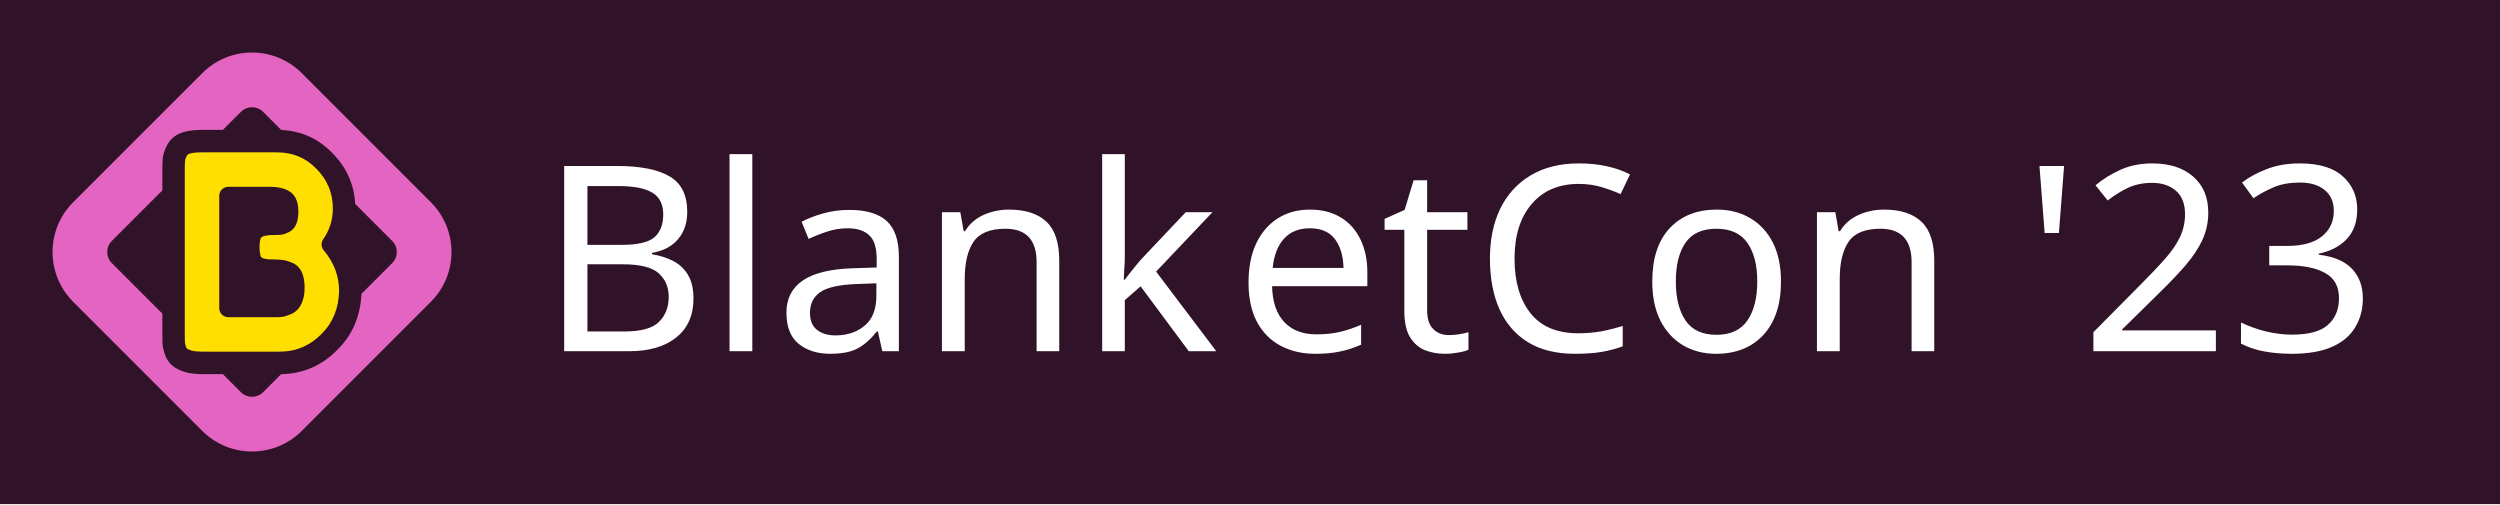
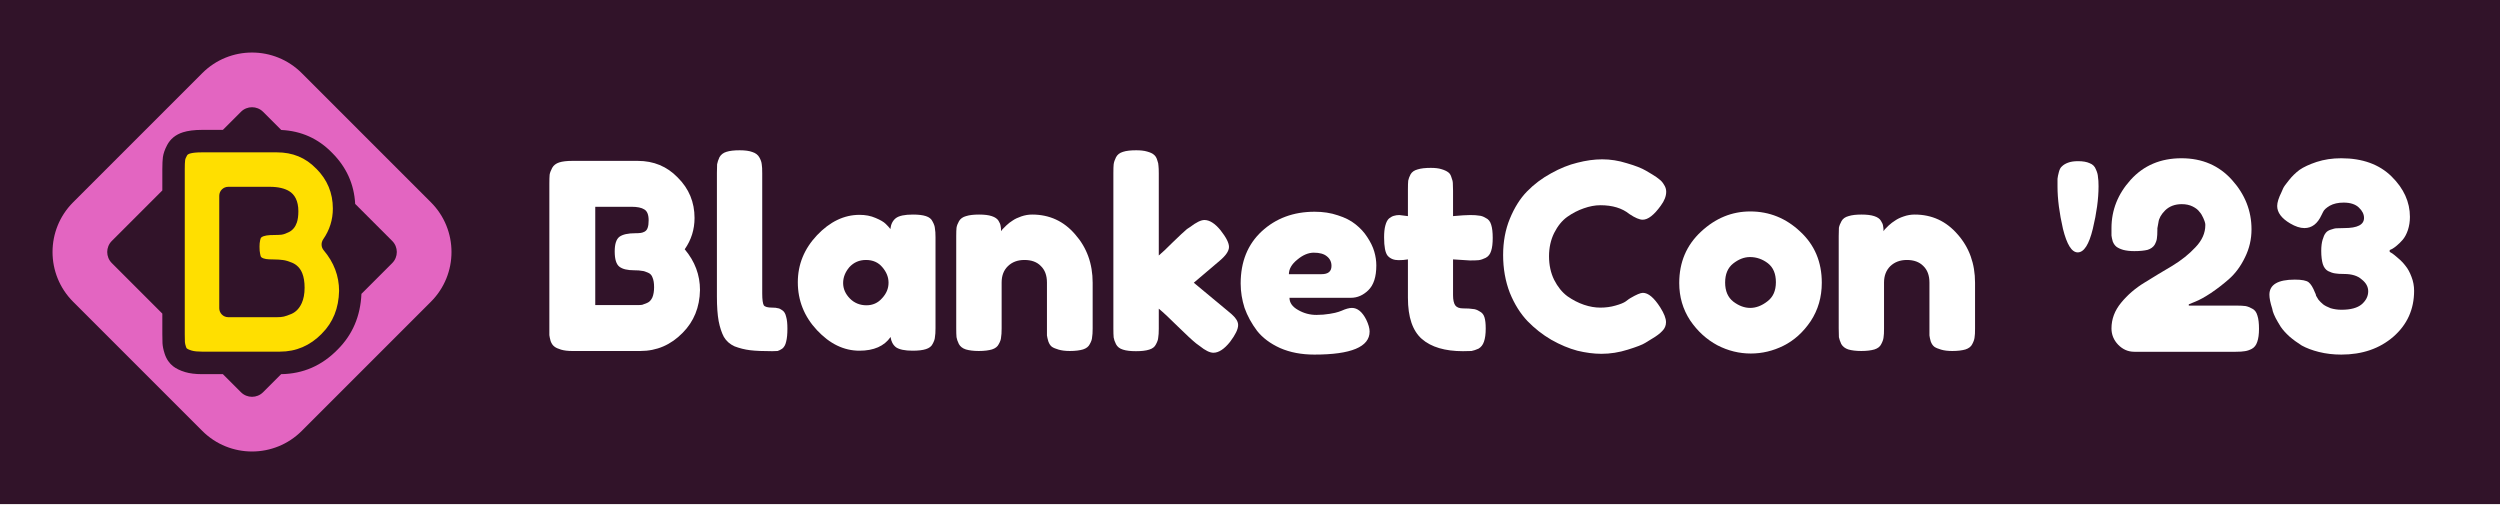
<svg xmlns="http://www.w3.org/2000/svg" width="100%" height="100%" viewBox="0 0 992 200" version="1.1" xml:space="preserve" style="fill-rule:evenodd;clip-rule:evenodd;stroke-linejoin:round;stroke-miterlimit:2;">
-   <g transform="matrix(1,0,0,1,-2400,-2650)">
-     <g id="bc23-lockup-full" transform="matrix(1.04424,0,0,1,2400,2650)">
-       <rect x="0" y="0" width="949.973" height="200" style="fill:rgb(49,19,41);" />
-       <clipPath id="_clip1">
-         <rect x="0" y="0" width="949.973" height="200" />
-       </clipPath>
-       <g clip-path="url(#_clip1)">
-         <g id="Icon" transform="matrix(0.957634,0,0,1,-40.722,-42.5238)">
-           <rect x="42.524" y="42.524" width="200" height="200" style="fill:none;" />
-           <g transform="matrix(1,0,0,1,52.5235,52.5226)">
-             <path d="M158.62,101.45L101.45,158.62C95.13,164.93 84.88,164.93 78.56,158.62L21.39,101.45C15.07,95.13 15.07,84.88 21.39,78.56L78.56,21.39C84.88,15.07 95.13,15.07 101.45,21.39L158.62,78.56C164.93,84.88 164.93,95.13 158.62,101.45Z" style="fill:rgb(49,19,41);fill-rule:nonzero;" />
+   <g transform="matrix(1,0,0,1,-4400,-2650)">
+     <g transform="matrix(1,0,0,1,2000,1.13687e-13)">
+       <g id="bc23-lockup-full" transform="matrix(1.04424,0,0,1,2400,2650)">
+         <rect x="0" y="0" width="949.973" height="200" style="fill:rgb(49,19,41);" />
+         <clipPath id="_clip1">
+           <rect x="0" y="0" width="949.973" height="200" />
+         </clipPath>
+         <g clip-path="url(#_clip1)">
+           <g id="Icon" transform="matrix(0.957634,0,0,1,-40.722,-42.5238)">
+             <rect x="42.524" y="42.524" width="200" height="200" style="fill:none;" />
+             <g transform="matrix(1,0,0,1,52.5235,52.5226)">
+               <path d="M158.62,101.45L101.45,158.62C95.13,164.93 84.88,164.93 78.56,158.62L21.39,101.45C15.07,95.13 15.07,84.88 21.39,78.56L78.56,21.39C84.88,15.07 95.13,15.07 101.45,21.39L158.62,78.56C164.93,84.88 164.93,95.13 158.62,101.45Z" style="fill:rgb(49,19,41);fill-rule:nonzero;" />
+             </g>
+             <g transform="matrix(0.0910074,-0.0910074,0.0910074,0.0910074,-203.577,-203.577)">
+               <path d="M498.407,3521.42L498.407,4084.58C498.407,4204.25 401.251,4301.41 281.582,4301.41L-281.582,4301.41C-401.251,4301.41 -498.407,4204.25 -498.407,4084.58L-498.407,3521.42C-498.407,3401.75 -401.251,3304.59 -281.582,3304.59L281.582,3304.59C401.251,3304.59 498.407,3401.75 498.407,3521.42ZM-202.733,4132.78C-154.227,4179.94 -95.121,4203.21 -25.288,4202.26C38.814,4202.19 96.474,4179.32 147.317,4132.78L281.582,4132.78C308.181,4132.78 329.776,4111.18 329.776,4084.58L329.776,3923C370.395,3877.87 390.788,3824.06 390.857,3761.55C391.755,3700.24 371.504,3646.57 329.776,3600.67L329.776,3521.42C329.776,3494.82 308.181,3473.22 281.582,3473.22L202.772,3473.22L157.578,3428.03C140.079,3410.53 124.215,3398.58 110.543,3391.47C88.987,3380.26 68.176,3378.68 48.345,3384.72C32.714,3389.47 20.885,3395.58 12.39,3402.03C6.058,3406.85 -3.28,3415.23 -15.437,3427.38L-61.278,3473.22L-281.582,3473.22C-308.181,3473.22 -329.776,3494.82 -329.776,3521.42L-329.776,3741.72L-374.323,3786.27C-383.198,3795.14 -389.724,3801.93 -393.928,3806.6C-399.691,3813.01 -405.863,3821.97 -411.947,3833.82C-420.422,3850.32 -422.834,3865.9 -421.05,3880.18C-419.68,3891.14 -415.482,3904.37 -407.261,3919.44C-400.546,3931.75 -390.166,3945.38 -375.616,3959.93L-329.776,4005.77L-329.776,4084.58C-329.776,4111.18 -308.181,4132.78 -281.582,4132.78L-202.733,4132.78Z" style="fill:rgb(227,101,193);" />
+             </g>
+             <g transform="matrix(0.613012,0,0,0.613012,-387.335,-7802.61)">
+               <path d="M910.417,12952.6C908.922,12954.8 909.061,12957.7 910.756,12959.7C917.356,12967.5 920.698,12976.3 920.712,12986C920.477,12997.1 916.803,13006.4 909.556,13013.6C909.536,13013.6 909.516,13013.6 909.496,13013.7C901.953,13021.4 892.922,13025.3 882.383,13025.3L831.887,13025.3C829.224,13025.3 827.017,13025.1 825.276,13024.6C823.959,13024.2 822.916,13023.8 822.219,13023.3C821.891,13023 821.762,13022.6 821.598,13022.1C821.21,13020.9 820.953,13019.9 820.91,13019.1C820.849,13017.9 820.822,13016.2 820.822,13013.9L820.822,12907.3C820.822,12904.6 820.887,12902.6 821.056,12901.4C821.174,12900.5 821.619,12899.5 822.248,12898.4C822.586,12897.7 823.24,12897.4 824.043,12897.1C826.037,12896.5 828.72,12896.3 832.079,12896.3L880.463,12896.3C890.566,12896.3 899.034,12899.7 905.843,12906.8C905.864,12906.8 905.886,12906.8 905.908,12906.8C913.083,12914 916.68,12922.6 916.68,12932.7C916.68,12939.9 914.588,12946.6 910.417,12952.6ZM898.39,12983.9C898.39,12980.1 897.847,12977 896.93,12974.7C895.609,12971.3 893.344,12969 890.223,12967.7C888.032,12966.8 886.085,12966.2 884.4,12966C882.927,12965.8 880.72,12965.6 877.775,12965.6C874.449,12965.6 871.946,12965.4 870.411,12964.2C869.919,12963.8 869.818,12963 869.622,12962.1C869.331,12960.8 869.206,12959.3 869.206,12957.4C869.206,12955.8 869.326,12954.4 869.613,12953.2C869.808,12952.4 869.957,12951.7 870.445,12951.3C872.093,12950.1 874.906,12949.8 878.735,12949.8C880.756,12949.8 882.311,12949.7 883.399,12949.6C884.863,12949.4 886.501,12948.8 888.279,12947.9C890.646,12946.7 892.412,12944.6 893.387,12941.7C893.986,12939.9 894.358,12937.5 894.358,12934.4C894.358,12927.6 891.88,12923.5 888.381,12921.4C885.587,12919.7 881.443,12918.6 875.855,12918.6L848.975,12918.6C845.754,12918.6 843.144,12921.2 843.144,12924.4L843.144,12997.2C843.144,13000.4 845.754,13003 848.975,13003L880.463,13003C882.223,13003 883.717,13002.9 884.949,13002.6C886.111,13002.3 887.743,13001.8 889.819,13000.9C892.632,12999.7 894.954,12997.4 896.529,12993.9C897.71,12991.3 898.39,12988 898.39,12983.9Z" style="fill:rgb(255,223,0);fill-rule:nonzero;" />
+             </g>
          </g>
-           <g transform="matrix(0.0910074,-0.0910074,0.0910074,0.0910074,-203.577,-203.577)">
-             <path d="M498.407,3521.42L498.407,4084.58C498.407,4204.25 401.251,4301.41 281.582,4301.41L-281.582,4301.41C-401.251,4301.41 -498.407,4204.25 -498.407,4084.58L-498.407,3521.42C-498.407,3401.75 -401.251,3304.59 -281.582,3304.59L281.582,3304.59C401.251,3304.59 498.407,3401.75 498.407,3521.42ZM-202.733,4132.78C-154.227,4179.94 -95.121,4203.21 -25.288,4202.26C38.814,4202.19 96.474,4179.32 147.317,4132.78L281.582,4132.78C308.181,4132.78 329.776,4111.18 329.776,4084.58L329.776,3923C370.395,3877.87 390.788,3824.06 390.857,3761.55C391.755,3700.24 371.504,3646.57 329.776,3600.67L329.776,3521.42C329.776,3494.82 308.181,3473.22 281.582,3473.22L202.772,3473.22L157.578,3428.03C140.079,3410.53 124.215,3398.58 110.543,3391.47C88.987,3380.26 68.176,3378.68 48.345,3384.72C32.714,3389.47 20.885,3395.58 12.39,3402.03C6.058,3406.85 -3.28,3415.23 -15.437,3427.38L-61.278,3473.22L-281.582,3473.22C-308.181,3473.22 -329.776,3494.82 -329.776,3521.42L-329.776,3741.72L-374.323,3786.27C-383.198,3795.14 -389.724,3801.93 -393.928,3806.6C-399.691,3813.01 -405.863,3821.97 -411.947,3833.82C-420.422,3850.32 -422.834,3865.9 -421.05,3880.18C-419.68,3891.14 -415.482,3904.37 -407.261,3919.44C-400.546,3931.75 -390.166,3945.38 -375.616,3959.93L-329.776,4005.77L-329.776,4084.58C-329.776,4111.18 -308.181,4132.78 -281.582,4132.78L-202.733,4132.78Z" style="fill:rgb(227,101,193);" />
+           <g transform="matrix(3.69516,0,0,3.85863,-9077.52,-9736.08)">
+             <path d="M2527.01,2548.83C2528.06,2550.08 2528.58,2551.47 2528.58,2553.02C2528.55,2554.8 2527.95,2556.26 2526.8,2557.42C2525.59,2558.66 2524.14,2559.29 2522.45,2559.29L2515.44,2559.29C2514.97,2559.29 2514.59,2559.24 2514.29,2559.15C2513.99,2559.06 2513.76,2558.96 2513.6,2558.83C2513.44,2558.71 2513.31,2558.52 2513.22,2558.27C2513.15,2558.02 2513.11,2557.82 2513.09,2557.66L2513.09,2542.09C2513.09,2541.66 2513.1,2541.35 2513.12,2541.15C2513.15,2540.96 2513.24,2540.73 2513.38,2540.46C2513.53,2540.19 2513.77,2540.01 2514.1,2539.9C2514.44,2539.79 2514.89,2539.74 2515.46,2539.74L2522.18,2539.74C2523.82,2539.74 2525.19,2540.31 2526.29,2541.45C2527.45,2542.6 2528.02,2543.99 2528.02,2545.61C2528.02,2546.78 2527.69,2547.86 2527.01,2548.83ZM2523.86,2552.73C2523.86,2552.32 2523.81,2551.99 2523.7,2551.74C2523.62,2551.49 2523.45,2551.32 2523.22,2551.23C2522.99,2551.13 2522.79,2551.06 2522.61,2551.05C2522.43,2551.01 2522.17,2550.99 2521.81,2550.99C2521.12,2550.99 2520.61,2550.87 2520.29,2550.62C2519.97,2550.37 2519.81,2549.85 2519.81,2549.05C2519.81,2548.3 2519.97,2547.8 2520.29,2547.55C2520.63,2547.3 2521.18,2547.18 2521.94,2547.18C2522.18,2547.18 2522.35,2547.17 2522.48,2547.15C2522.6,2547.14 2522.74,2547.09 2522.88,2547.02C2523.04,2546.93 2523.14,2546.8 2523.2,2546.62C2523.27,2546.42 2523.3,2546.17 2523.3,2545.85C2523.3,2545.28 2523.15,2544.9 2522.85,2544.73C2522.57,2544.55 2522.13,2544.46 2521.54,2544.46L2517.81,2544.46L2517.81,2554.57L2522.18,2554.57C2522.36,2554.57 2522.51,2554.56 2522.64,2554.54C2522.76,2554.5 2522.93,2554.44 2523.14,2554.35C2523.38,2554.25 2523.55,2554.06 2523.68,2553.79C2523.8,2553.51 2523.86,2553.15 2523.86,2552.73Z" style="fill:white;fill-rule:nonzero;" />
+             <path d="M2530.32,2540.99C2530.32,2540.58 2530.33,2540.28 2530.34,2540.09C2530.38,2539.87 2530.46,2539.63 2530.58,2539.37C2530.73,2539.1 2530.97,2538.91 2531.3,2538.81C2531.64,2538.7 2532.1,2538.65 2532.66,2538.65C2533.22,2538.65 2533.65,2538.71 2533.97,2538.83C2534.31,2538.94 2534.55,2539.13 2534.69,2539.39C2534.83,2539.64 2534.91,2539.87 2534.93,2540.09C2534.97,2540.3 2534.98,2540.61 2534.98,2541.02L2534.98,2553.37C2534.98,2554.01 2535.04,2554.41 2535.14,2554.59C2535.25,2554.75 2535.54,2554.83 2536.02,2554.83C2536.27,2554.83 2536.46,2554.85 2536.58,2554.89C2536.71,2554.9 2536.86,2554.97 2537.04,2555.1C2537.23,2555.22 2537.37,2555.45 2537.44,2555.77C2537.53,2556.07 2537.57,2556.48 2537.57,2556.99C2537.57,2557.54 2537.53,2557.99 2537.44,2558.33C2537.37,2558.66 2537.23,2558.9 2537.04,2559.05C2536.86,2559.17 2536.7,2559.25 2536.56,2559.29C2536.43,2559.3 2536.25,2559.31 2536,2559.31C2535.05,2559.31 2534.3,2559.28 2533.73,2559.21C2533.16,2559.14 2532.63,2559 2532.13,2558.81C2531.65,2558.59 2531.29,2558.27 2531.04,2557.85C2530.81,2557.42 2530.63,2556.88 2530.5,2556.22C2530.38,2555.56 2530.32,2554.72 2530.32,2553.69L2530.32,2540.99Z" style="fill:white;fill-rule:nonzero;" />
+             <path d="M2550.48,2545.26C2551.03,2545.26 2551.47,2545.31 2551.81,2545.42C2552.15,2545.53 2552.38,2545.71 2552.5,2545.98C2552.65,2546.25 2552.73,2546.49 2552.74,2546.7C2552.78,2546.89 2552.8,2547.2 2552.8,2547.61L2552.8,2556.94C2552.8,2557.35 2552.78,2557.66 2552.74,2557.87C2552.73,2558.07 2552.65,2558.3 2552.5,2558.57C2552.38,2558.82 2552.15,2558.99 2551.81,2559.1C2551.47,2559.21 2551.02,2559.26 2550.45,2559.26C2549.65,2559.26 2549.08,2559.14 2548.74,2558.91C2548.42,2558.66 2548.24,2558.31 2548.18,2557.85C2547.53,2558.79 2546.46,2559.26 2544.98,2559.26C2543.38,2559.26 2541.93,2558.56 2540.61,2557.15C2539.3,2555.75 2538.64,2554.1 2538.64,2552.22C2538.64,2550.39 2539.3,2548.78 2540.61,2547.39C2541.94,2545.99 2543.4,2545.29 2544.98,2545.29C2545.59,2545.29 2546.14,2545.39 2546.64,2545.61C2547.14,2545.82 2547.48,2546.02 2547.68,2546.22C2547.87,2546.4 2548.03,2546.58 2548.16,2546.75C2548.21,2546.26 2548.4,2545.88 2548.72,2545.63C2549.05,2545.38 2549.64,2545.26 2550.48,2545.26ZM2545.7,2554.59C2546.34,2554.59 2546.88,2554.35 2547.3,2553.87C2547.75,2553.39 2547.97,2552.86 2547.97,2552.27C2547.97,2551.7 2547.76,2551.17 2547.33,2550.67C2546.92,2550.18 2546.36,2549.93 2545.65,2549.93C2544.96,2549.93 2544.39,2550.18 2543.94,2550.67C2543.52,2551.17 2543.3,2551.71 2543.3,2552.3C2543.3,2552.89 2543.53,2553.42 2544,2553.9C2544.46,2554.36 2545.03,2554.59 2545.7,2554.59Z" style="fill:white;fill-rule:nonzero;" />
+             <path d="M2562.74,2545.26C2564.52,2545.26 2566,2545.94 2567.17,2547.31C2568.36,2548.66 2568.96,2550.32 2568.96,2552.27L2568.96,2556.97C2568.96,2557.38 2568.94,2557.69 2568.9,2557.9C2568.89,2558.1 2568.81,2558.33 2568.66,2558.59C2568.54,2558.84 2568.31,2559.02 2567.97,2559.13C2567.63,2559.23 2567.18,2559.29 2566.61,2559.29C2566.15,2559.29 2565.77,2559.24 2565.46,2559.15C2565.16,2559.06 2564.93,2558.97 2564.77,2558.86C2564.61,2558.74 2564.49,2558.55 2564.4,2558.3C2564.33,2558.05 2564.28,2557.85 2564.26,2557.69L2564.26,2552.25C2564.26,2551.52 2564.05,2550.95 2563.62,2550.54C2563.22,2550.13 2562.66,2549.93 2561.94,2549.93C2561.25,2549.93 2560.68,2550.14 2560.24,2550.57C2559.81,2550.99 2559.6,2551.55 2559.6,2552.25L2559.6,2556.97C2559.6,2557.38 2559.58,2557.69 2559.54,2557.9C2559.53,2558.1 2559.45,2558.33 2559.3,2558.59C2559.18,2558.84 2558.95,2559.02 2558.61,2559.13C2558.27,2559.23 2557.82,2559.29 2557.25,2559.29C2556.7,2559.29 2556.26,2559.23 2555.92,2559.13C2555.58,2559.02 2555.34,2558.83 2555.2,2558.57C2555.07,2558.3 2554.99,2558.07 2554.96,2557.87C2554.94,2557.66 2554.93,2557.35 2554.93,2556.94L2554.93,2547.5C2554.93,2547.11 2554.94,2546.82 2554.96,2546.62C2554.99,2546.41 2555.08,2546.18 2555.22,2545.93C2555.37,2545.68 2555.61,2545.51 2555.94,2545.42C2556.28,2545.31 2556.73,2545.26 2557.28,2545.26C2557.81,2545.26 2558.25,2545.31 2558.58,2545.42C2558.92,2545.53 2559.15,2545.69 2559.28,2545.9C2559.4,2546.1 2559.47,2546.26 2559.49,2546.41C2559.53,2546.55 2559.54,2546.74 2559.54,2546.97C2559.58,2546.91 2559.62,2546.85 2559.68,2546.78C2559.75,2546.71 2559.88,2546.58 2560.08,2546.38C2560.29,2546.18 2560.51,2546.01 2560.74,2545.87C2560.97,2545.71 2561.27,2545.57 2561.62,2545.45C2562,2545.32 2562.37,2545.26 2562.74,2545.26Z" style="fill:white;fill-rule:nonzero;" />
+             <path d="M2579.36,2552.27L2582.9,2555.21C2583.14,2555.4 2583.3,2555.55 2583.41,2555.66C2583.53,2555.77 2583.65,2555.91 2583.76,2556.09C2583.86,2556.26 2583.92,2556.44 2583.92,2556.62C2583.92,2557.05 2583.64,2557.62 2583.09,2558.35C2582.49,2559.1 2581.92,2559.47 2581.38,2559.47C2581.01,2559.47 2580.54,2559.24 2579.97,2558.78L2579.86,2558.7L2579.6,2558.51C2579.19,2558.18 2578.56,2557.59 2577.7,2556.75C2576.85,2555.9 2576.2,2555.3 2575.76,2554.94L2575.76,2556.99C2575.76,2557.4 2575.74,2557.71 2575.7,2557.93C2575.69,2558.12 2575.61,2558.35 2575.46,2558.62C2575.34,2558.87 2575.11,2559.05 2574.77,2559.15C2574.43,2559.26 2573.98,2559.31 2573.41,2559.31C2572.86,2559.31 2572.41,2559.26 2572.08,2559.15C2571.74,2559.05 2571.5,2558.86 2571.36,2558.59C2571.23,2558.33 2571.15,2558.1 2571.12,2557.9C2571.1,2557.69 2571.09,2557.38 2571.09,2556.97L2571.09,2540.99C2571.09,2540.58 2571.1,2540.28 2571.12,2540.09C2571.15,2539.87 2571.23,2539.63 2571.36,2539.37C2571.5,2539.1 2571.74,2538.91 2572.08,2538.81C2572.41,2538.7 2572.87,2538.65 2573.44,2538.65C2573.88,2538.65 2574.26,2538.69 2574.56,2538.78C2574.88,2538.87 2575.11,2538.97 2575.25,2539.1C2575.41,2539.22 2575.53,2539.41 2575.6,2539.66C2575.69,2539.89 2575.73,2540.1 2575.73,2540.27C2575.75,2540.43 2575.76,2540.68 2575.76,2541.02L2575.76,2549.47C2576.08,2549.21 2576.56,2548.75 2577.2,2548.11C2577.86,2547.47 2578.34,2547.02 2578.66,2546.75L2578.98,2546.54C2579.61,2546.06 2580.1,2545.82 2580.45,2545.82C2580.98,2545.82 2581.53,2546.17 2582.1,2546.86C2582.69,2547.61 2582.98,2548.18 2582.98,2548.59C2582.98,2549 2582.66,2549.48 2582,2550.03L2579.36,2552.27Z" style="fill:white;fill-rule:nonzero;" />
+             <path d="M2598.13,2550.49C2598.13,2551.66 2597.86,2552.51 2597.3,2553.05C2596.77,2553.56 2596.18,2553.82 2595.52,2553.82L2589.2,2553.82C2589.2,2554.32 2589.49,2554.74 2590.08,2555.07C2590.66,2555.41 2591.3,2555.58 2591.97,2555.58C2592.45,2555.58 2592.9,2555.54 2593.33,2555.47C2593.76,2555.4 2594.07,2555.33 2594.26,2555.26L2594.56,2555.15C2594.98,2554.96 2595.34,2554.86 2595.62,2554.86C2596.19,2554.86 2596.68,2555.26 2597.09,2556.06C2597.32,2556.54 2597.44,2556.95 2597.44,2557.29C2597.44,2558.87 2595.54,2559.66 2591.76,2559.66C2590.44,2559.66 2589.27,2559.44 2588.24,2558.99C2587.22,2558.53 2586.43,2557.93 2585.86,2557.21C2585.3,2556.46 2584.87,2555.68 2584.58,2554.86C2584.32,2554.04 2584.18,2553.21 2584.18,2552.35C2584.18,2550.11 2584.9,2548.33 2586.34,2546.99C2587.8,2545.64 2589.62,2544.97 2591.78,2544.97C2592.66,2544.97 2593.45,2545.09 2594.18,2545.34C2594.91,2545.57 2595.52,2545.88 2596,2546.27C2596.48,2546.65 2596.88,2547.08 2597.2,2547.58C2597.53,2548.08 2597.78,2548.58 2597.92,2549.07C2598.06,2549.55 2598.13,2550.02 2598.13,2550.49ZM2592.5,2551.39C2593.18,2551.39 2593.52,2551.11 2593.52,2550.54C2593.52,2550.13 2593.36,2549.8 2593.04,2549.55C2592.74,2549.3 2592.29,2549.18 2591.7,2549.18C2591.14,2549.18 2590.57,2549.42 2590,2549.9C2589.43,2550.36 2589.14,2550.86 2589.14,2551.39L2592.5,2551.39Z" style="fill:white;fill-rule:nonzero;" />
+             <path d="M2607.76,2549.98L2606.02,2549.87L2606.02,2553.55C2606.02,2554.03 2606.1,2554.38 2606.24,2554.59C2606.4,2554.81 2606.67,2554.91 2607.06,2554.91C2607.51,2554.91 2607.84,2554.93 2608.05,2554.97C2608.28,2554.98 2608.51,2555.06 2608.74,2555.21C2608.99,2555.33 2609.16,2555.53 2609.25,2555.82C2609.34,2556.1 2609.38,2556.49 2609.38,2556.99C2609.38,2557.54 2609.32,2557.99 2609.2,2558.33C2609.09,2558.66 2608.9,2558.9 2608.64,2559.05C2608.37,2559.17 2608.13,2559.25 2607.92,2559.29C2607.72,2559.3 2607.43,2559.31 2607.04,2559.31C2605.19,2559.31 2603.78,2558.89 2602.82,2558.06C2601.86,2557.22 2601.38,2555.81 2601.38,2553.82L2601.38,2549.87C2601.05,2549.93 2600.73,2549.95 2600.42,2549.95C2599.94,2549.95 2599.57,2549.8 2599.3,2549.5C2599.05,2549.2 2598.93,2548.57 2598.93,2547.61C2598.93,2547.11 2598.97,2546.7 2599.06,2546.38C2599.15,2546.04 2599.28,2545.8 2599.44,2545.66C2599.62,2545.52 2599.78,2545.43 2599.94,2545.39C2600.1,2545.34 2600.29,2545.31 2600.5,2545.31L2601.38,2545.42L2601.38,2542.67C2601.38,2542.26 2601.39,2541.96 2601.41,2541.77C2601.45,2541.57 2601.53,2541.36 2601.65,2541.13C2601.79,2540.88 2602.03,2540.71 2602.37,2540.62C2602.71,2540.51 2603.16,2540.46 2603.73,2540.46C2604.18,2540.46 2604.54,2540.5 2604.82,2540.59C2605.13,2540.68 2605.36,2540.79 2605.52,2540.91C2605.68,2541.02 2605.79,2541.2 2605.86,2541.45C2605.95,2541.68 2606,2541.88 2606,2542.06C2606.01,2542.24 2606.02,2542.49 2606.02,2542.81L2606.02,2545.42C2606.81,2545.35 2607.39,2545.31 2607.78,2545.31C2608.19,2545.31 2608.49,2545.33 2608.69,2545.37C2608.9,2545.38 2609.14,2545.46 2609.38,2545.61C2609.65,2545.73 2609.84,2545.96 2609.94,2546.3C2610.05,2546.64 2610.1,2547.09 2610.1,2547.66C2610.1,2548.21 2610.05,2548.66 2609.94,2548.99C2609.84,2549.33 2609.65,2549.57 2609.38,2549.71C2609.12,2549.84 2608.88,2549.92 2608.66,2549.95C2608.47,2549.97 2608.17,2549.98 2607.76,2549.98Z" style="fill:white;fill-rule:nonzero;" />
+             <path d="M2624.1,2553.95L2624.26,2553.85C2624.87,2553.49 2625.3,2553.31 2625.54,2553.31C2626.1,2553.31 2626.69,2553.81 2627.33,2554.81C2627.72,2555.43 2627.92,2555.93 2627.92,2556.33C2627.92,2556.68 2627.79,2556.98 2627.54,2557.23C2627.31,2557.48 2626.96,2557.75 2626.48,2558.03C2626.32,2558.14 2626.09,2558.28 2625.78,2558.46C2625.5,2558.64 2624.9,2558.87 2624,2559.15C2623.09,2559.44 2622.18,2559.58 2621.28,2559.58C2620.49,2559.58 2619.67,2559.47 2618.8,2559.26C2617.94,2559.03 2617.05,2558.66 2616.13,2558.14C2615.22,2557.61 2614.41,2556.97 2613.68,2556.22C2612.95,2555.45 2612.34,2554.49 2611.86,2553.31C2611.4,2552.12 2611.17,2550.82 2611.17,2549.42C2611.17,2548.05 2611.4,2546.81 2611.86,2545.69C2612.33,2544.55 2612.91,2543.62 2613.62,2542.89C2614.35,2542.14 2615.18,2541.52 2616.1,2541.02C2617.03,2540.5 2617.93,2540.14 2618.8,2539.93C2619.69,2539.7 2620.54,2539.58 2621.36,2539.58C2622.19,2539.58 2623.04,2539.71 2623.89,2539.98C2624.76,2540.23 2625.42,2540.49 2625.86,2540.75L2626.5,2541.13C2626.82,2541.32 2627.06,2541.49 2627.22,2541.63C2627.4,2541.76 2627.56,2541.93 2627.7,2542.17C2627.86,2542.4 2627.94,2542.65 2627.94,2542.91C2627.94,2543.36 2627.76,2543.84 2627.38,2544.35C2626.69,2545.31 2626.07,2545.79 2625.52,2545.79C2625.2,2545.79 2624.74,2545.6 2624.16,2545.21C2623.41,2544.6 2622.41,2544.3 2621.17,2544.3C2620.62,2544.3 2620.05,2544.41 2619.46,2544.62C2618.88,2544.82 2618.31,2545.11 2617.76,2545.5C2617.22,2545.89 2616.78,2546.44 2616.42,2547.15C2616.07,2547.86 2615.89,2548.66 2615.89,2549.55C2615.89,2550.46 2616.07,2551.27 2616.42,2551.98C2616.78,2552.69 2617.23,2553.25 2617.78,2553.66C2618.34,2554.05 2618.9,2554.34 2619.49,2554.54C2620.08,2554.74 2620.64,2554.83 2621.17,2554.83C2621.72,2554.83 2622.24,2554.76 2622.72,2554.62C2623.22,2554.48 2623.57,2554.34 2623.78,2554.19L2624.1,2553.95Z" style="fill:white;fill-rule:nonzero;" />
+             <path d="M2636.58,2544.94C2638.54,2544.94 2640.26,2545.63 2641.73,2547.02C2643.21,2548.39 2643.94,2550.14 2643.94,2552.27C2643.94,2553.75 2643.56,2555.06 2642.8,2556.22C2642.03,2557.36 2641.1,2558.2 2640,2558.75C2638.91,2559.29 2637.79,2559.55 2636.64,2559.55C2635.45,2559.55 2634.3,2559.27 2633.2,2558.7C2632.1,2558.11 2631.16,2557.26 2630.4,2556.14C2629.65,2555 2629.28,2553.72 2629.28,2552.3C2629.28,2550.17 2630.02,2548.41 2631.52,2547.02C2633.01,2545.63 2634.7,2544.94 2636.58,2544.94ZM2634.85,2554.22C2635.42,2554.65 2636,2554.86 2636.58,2554.86C2637.17,2554.86 2637.76,2554.64 2638.34,2554.19C2638.93,2553.75 2639.22,2553.09 2639.22,2552.22C2639.22,2551.35 2638.95,2550.7 2638.4,2550.27C2637.85,2549.85 2637.23,2549.63 2636.56,2549.63C2635.95,2549.63 2635.38,2549.86 2634.82,2550.3C2634.27,2550.74 2634,2551.39 2634,2552.25C2634,2553.12 2634.28,2553.78 2634.85,2554.22Z" style="fill:white;fill-rule:nonzero;" />
+             <path d="M2653.49,2545.26C2655.27,2545.26 2656.74,2545.94 2657.92,2547.31C2659.11,2548.66 2659.7,2550.32 2659.7,2552.27L2659.7,2556.97C2659.7,2557.38 2659.69,2557.69 2659.65,2557.9C2659.63,2558.1 2659.55,2558.33 2659.41,2558.59C2659.29,2558.84 2659.05,2559.02 2658.72,2559.13C2658.38,2559.23 2657.93,2559.29 2657.36,2559.29C2656.89,2559.29 2656.51,2559.24 2656.21,2559.15C2655.91,2559.06 2655.68,2558.97 2655.52,2558.86C2655.36,2558.74 2655.23,2558.55 2655.14,2558.3C2655.07,2558.05 2655.03,2557.85 2655.01,2557.69L2655.01,2552.25C2655.01,2551.52 2654.8,2550.95 2654.37,2550.54C2653.96,2550.13 2653.4,2549.93 2652.69,2549.93C2652,2549.93 2651.43,2550.14 2650.98,2550.57C2650.56,2550.99 2650.34,2551.55 2650.34,2552.25L2650.34,2556.97C2650.34,2557.38 2650.33,2557.69 2650.29,2557.9C2650.27,2558.1 2650.19,2558.33 2650.05,2558.59C2649.93,2558.84 2649.7,2559.02 2649.36,2559.13C2649.02,2559.23 2648.57,2559.29 2648,2559.29C2647.45,2559.29 2647,2559.23 2646.66,2559.13C2646.33,2559.02 2646.09,2558.83 2645.94,2558.57C2645.82,2558.3 2645.74,2558.07 2645.7,2557.87C2645.69,2557.66 2645.68,2557.35 2645.68,2556.94L2645.68,2547.5C2645.68,2547.11 2645.69,2546.82 2645.7,2546.62C2645.74,2546.41 2645.83,2546.18 2645.97,2545.93C2646.11,2545.68 2646.35,2545.51 2646.69,2545.42C2647.03,2545.31 2647.47,2545.26 2648.02,2545.26C2648.56,2545.26 2648.99,2545.31 2649.33,2545.42C2649.67,2545.53 2649.9,2545.69 2650.02,2545.9C2650.15,2546.1 2650.22,2546.26 2650.24,2546.41C2650.27,2546.55 2650.29,2546.74 2650.29,2546.97C2650.33,2546.91 2650.37,2546.85 2650.42,2546.78C2650.49,2546.71 2650.63,2546.58 2650.82,2546.38C2651.04,2546.18 2651.26,2546.01 2651.49,2545.87C2651.72,2545.71 2652.01,2545.57 2652.37,2545.45C2652.74,2545.32 2653.12,2545.26 2653.49,2545.26Z" style="fill:white;fill-rule:nonzero;" />
+             <path d="M2672.4,2542.35C2672.4,2543.65 2672.2,2545.11 2671.81,2546.73C2671.42,2548.34 2670.9,2549.15 2670.26,2549.15C2669.64,2549.15 2669.14,2548.34 2668.74,2546.73C2668.37,2545.11 2668.18,2543.66 2668.18,2542.38L2668.18,2541.58C2668.2,2541.38 2668.25,2541.15 2668.32,2540.89C2668.39,2540.62 2668.49,2540.42 2668.64,2540.3C2668.78,2540.16 2668.98,2540.03 2669.25,2539.93C2669.53,2539.82 2669.88,2539.77 2670.29,2539.77C2670.79,2539.77 2671.19,2539.84 2671.49,2539.98C2671.81,2540.1 2672.02,2540.32 2672.13,2540.62C2672.26,2540.9 2672.33,2541.16 2672.34,2541.39C2672.38,2541.61 2672.4,2541.93 2672.4,2542.35Z" style="fill:white;fill-rule:nonzero;" />
+             <path d="M2686.56,2554.62C2686.98,2554.62 2687.3,2554.64 2687.52,2554.67C2687.73,2554.71 2687.96,2554.8 2688.21,2554.94C2688.46,2555.06 2688.64,2555.3 2688.74,2555.66C2688.85,2556 2688.9,2556.45 2688.9,2557.02C2688.9,2557.57 2688.84,2558.01 2688.72,2558.35C2688.61,2558.69 2688.42,2558.93 2688.16,2559.07C2687.91,2559.2 2687.67,2559.28 2687.44,2559.31C2687.22,2559.35 2686.91,2559.37 2686.5,2559.37L2676.08,2559.37C2675.44,2559.37 2674.89,2559.13 2674.42,2558.65C2673.96,2558.17 2673.73,2557.61 2673.73,2556.97C2673.73,2556.01 2674.06,2555.13 2674.72,2554.33C2675.39,2553.51 2676.2,2552.82 2677.14,2552.25C2678.09,2551.66 2679.03,2551.09 2679.97,2550.54C2680.91,2549.97 2681.71,2549.33 2682.37,2548.62C2683.05,2547.91 2683.38,2547.15 2683.38,2546.35C2683.38,2546.3 2683.38,2546.23 2683.36,2546.14C2683.34,2546.03 2683.28,2545.86 2683.17,2545.61C2683.06,2545.36 2682.93,2545.14 2682.77,2544.97C2682.63,2544.77 2682.4,2544.59 2682.08,2544.43C2681.76,2544.27 2681.38,2544.19 2680.96,2544.19C2680.25,2544.19 2679.68,2544.41 2679.25,2544.83C2678.84,2545.24 2678.61,2545.65 2678.56,2546.06L2678.45,2546.67L2678.45,2546.83C2678.45,2547.22 2678.43,2547.52 2678.4,2547.71C2678.38,2547.91 2678.3,2548.13 2678.16,2548.38C2678.01,2548.61 2677.78,2548.78 2677.44,2548.89C2677.1,2548.97 2676.65,2549.02 2676.08,2549.02C2675.62,2549.02 2675.23,2548.97 2674.93,2548.89C2674.63,2548.8 2674.4,2548.69 2674.24,2548.57C2674.08,2548.44 2673.95,2548.26 2673.86,2548.03C2673.79,2547.78 2673.75,2547.58 2673.73,2547.42L2673.73,2546.65C2673.73,2544.8 2674.39,2543.14 2675.7,2541.69C2677.04,2540.21 2678.78,2539.47 2680.93,2539.47C2683.06,2539.47 2684.8,2540.22 2686.13,2541.71C2687.46,2543.19 2688.13,2544.88 2688.13,2546.78C2688.13,2547.79 2687.91,2548.75 2687.46,2549.66C2687.02,2550.57 2686.48,2551.3 2685.84,2551.87C2685.22,2552.42 2684.58,2552.91 2683.94,2553.34C2683.32,2553.75 2682.79,2554.04 2682.34,2554.22L2681.68,2554.49L2681.68,2554.62L2686.56,2554.62Z" style="fill:white;fill-rule:nonzero;" />
+             <path d="M2704.85,2553.1C2704.85,2555 2704.14,2556.58 2702.72,2557.82C2701.3,2559.05 2699.51,2559.66 2697.36,2559.66C2696.54,2559.66 2695.78,2559.57 2695.06,2559.39C2694.37,2559.22 2693.78,2558.99 2693.3,2558.73C2692.84,2558.44 2692.41,2558.13 2692.02,2557.79C2691.65,2557.45 2691.36,2557.13 2691.14,2556.81C2690.93,2556.47 2690.75,2556.17 2690.61,2555.9C2690.47,2555.62 2690.37,2555.38 2690.32,2555.21L2690.26,2554.94C2690.07,2554.35 2689.97,2553.87 2689.97,2553.5C2689.97,2552.47 2690.84,2551.95 2692.58,2551.95C2693.3,2551.95 2693.77,2552.04 2694,2552.22C2694.23,2552.4 2694.45,2552.75 2694.66,2553.29L2694.72,2553.42C2694.74,2553.45 2694.75,2553.52 2694.77,2553.61C2694.81,2553.68 2694.89,2553.81 2695.01,2554.01C2695.15,2554.18 2695.31,2554.34 2695.49,2554.49C2695.67,2554.63 2695.93,2554.76 2696.26,2554.89C2696.6,2554.99 2696.97,2555.05 2697.38,2555.05C2698.33,2555.05 2699.02,2554.86 2699.46,2554.49C2699.91,2554.1 2700.13,2553.65 2700.13,2553.15C2700.13,2552.69 2699.91,2552.28 2699.46,2551.93C2699.04,2551.55 2698.43,2551.37 2697.65,2551.37C2697.24,2551.37 2696.93,2551.35 2696.72,2551.31C2696.5,2551.28 2696.26,2551.2 2696,2551.07C2695.75,2550.93 2695.57,2550.69 2695.46,2550.35C2695.36,2550.01 2695.3,2549.56 2695.3,2548.99C2695.3,2548.53 2695.35,2548.15 2695.44,2547.85C2695.53,2547.54 2695.63,2547.31 2695.76,2547.15C2695.88,2546.99 2696.06,2546.88 2696.29,2546.81C2696.54,2546.72 2696.74,2546.67 2696.9,2546.67C2697.08,2546.66 2697.34,2546.65 2697.68,2546.65C2699.03,2546.65 2699.7,2546.3 2699.7,2545.61C2699.7,2545.23 2699.53,2544.88 2699.17,2544.54C2698.82,2544.2 2698.29,2544.03 2697.6,2544.03C2697.03,2544.03 2696.56,2544.14 2696.18,2544.35C2695.81,2544.57 2695.58,2544.78 2695.49,2544.99L2695.33,2545.31C2694.92,2546.2 2694.34,2546.65 2693.57,2546.65C2693.13,2546.65 2692.64,2546.49 2692.1,2546.17C2691.22,2545.65 2690.77,2545.05 2690.77,2544.38C2690.77,2544.02 2690.92,2543.54 2691.22,2542.94C2691.26,2542.85 2691.31,2542.73 2691.38,2542.57C2691.45,2542.41 2691.65,2542.13 2691.97,2541.74C2692.29,2541.33 2692.66,2540.97 2693.06,2540.67C2693.49,2540.37 2694.08,2540.1 2694.82,2539.85C2695.59,2539.6 2696.43,2539.47 2697.36,2539.47C2699.54,2539.47 2701.27,2540.1 2702.53,2541.34C2703.79,2542.58 2704.42,2543.97 2704.42,2545.5C2704.42,2545.98 2704.35,2546.43 2704.21,2546.86C2704.07,2547.27 2703.89,2547.6 2703.68,2547.85C2703.48,2548.08 2703.28,2548.28 2703.06,2548.46C2702.87,2548.62 2702.7,2548.74 2702.56,2548.81L2702.34,2548.91L2702.34,2549.1C2702.41,2549.14 2702.5,2549.19 2702.61,2549.26C2702.72,2549.33 2702.91,2549.49 2703.2,2549.74C2703.5,2549.99 2703.76,2550.26 2703.97,2550.54C2704.2,2550.82 2704.41,2551.2 2704.58,2551.66C2704.76,2552.12 2704.85,2552.6 2704.85,2553.1Z" style="fill:white;fill-rule:nonzero;" />
          </g>
-           <g transform="matrix(0.613012,0,0,0.613012,-387.335,-7802.61)">
-             <path d="M910.417,12952.6C908.922,12954.8 909.061,12957.7 910.756,12959.7C917.356,12967.5 920.698,12976.3 920.712,12986C920.477,12997.1 916.803,13006.4 909.556,13013.6C909.536,13013.6 909.516,13013.6 909.496,13013.7C901.953,13021.4 892.922,13025.3 882.383,13025.3L831.887,13025.3C829.224,13025.3 827.017,13025.1 825.276,13024.6C823.959,13024.2 822.916,13023.8 822.219,13023.3C821.891,13023 821.762,13022.6 821.598,13022.1C821.21,13020.9 820.953,13019.9 820.91,13019.1C820.849,13017.9 820.822,13016.2 820.822,13013.9L820.822,12907.3C820.822,12904.6 820.887,12902.6 821.056,12901.4C821.174,12900.5 821.619,12899.5 822.248,12898.4C822.586,12897.7 823.24,12897.4 824.043,12897.1C826.037,12896.5 828.72,12896.3 832.079,12896.3L880.463,12896.3C890.566,12896.3 899.034,12899.7 905.843,12906.8C905.864,12906.8 905.886,12906.8 905.908,12906.8C913.083,12914 916.68,12922.6 916.68,12932.7C916.68,12939.9 914.588,12946.6 910.417,12952.6ZM898.39,12983.9C898.39,12980.1 897.847,12977 896.93,12974.7C895.609,12971.3 893.344,12969 890.223,12967.7C888.032,12966.8 886.085,12966.2 884.4,12966C882.927,12965.8 880.72,12965.6 877.775,12965.6C874.449,12965.6 871.946,12965.4 870.411,12964.2C869.919,12963.8 869.818,12963 869.622,12962.1C869.331,12960.8 869.206,12959.3 869.206,12957.4C869.206,12955.8 869.326,12954.4 869.613,12953.2C869.808,12952.4 869.957,12951.7 870.445,12951.3C872.093,12950.1 874.906,12949.8 878.735,12949.8C880.756,12949.8 882.311,12949.7 883.399,12949.6C884.863,12949.4 886.501,12948.8 888.279,12947.9C890.646,12946.7 892.412,12944.6 893.387,12941.7C893.986,12939.9 894.358,12937.5 894.358,12934.4C894.358,12927.6 891.88,12923.5 888.381,12921.4C885.587,12919.7 881.443,12918.6 875.855,12918.6L848.975,12918.6C845.754,12918.6 843.144,12921.2 843.144,12924.4L843.144,12997.2C843.144,13000.4 845.754,13003 848.975,13003L880.463,13003C882.223,13003 883.717,13002.9 884.949,13002.6C886.111,13002.3 887.743,13001.8 889.819,13000.9C892.632,12999.7 894.954,12997.4 896.529,12993.9C897.71,12991.3 898.39,12988 898.39,12983.9Z" style="fill:rgb(255,223,0);fill-rule:nonzero;" />
-           </g>
-         </g>
-         <g transform="matrix(3.69516,0,0,3.85863,-9077.52,-9736.08)">
-           <g transform="matrix(26.6667,0,0,26.6667,2705.52,2559.31)">
-                     </g>
-           <text x="2512.02px" y="2559.31px" style="font-family:'FredokaOne-Regular', 'Fredoka One';font-size:26.667px;fill:white;">Blank<tspan x="2583.52px 2598.53px " y="2559.31px 2559.31px ">et</tspan>Con '23</text>
        </g>
      </g>
    </g>
  </g>
</svg>
